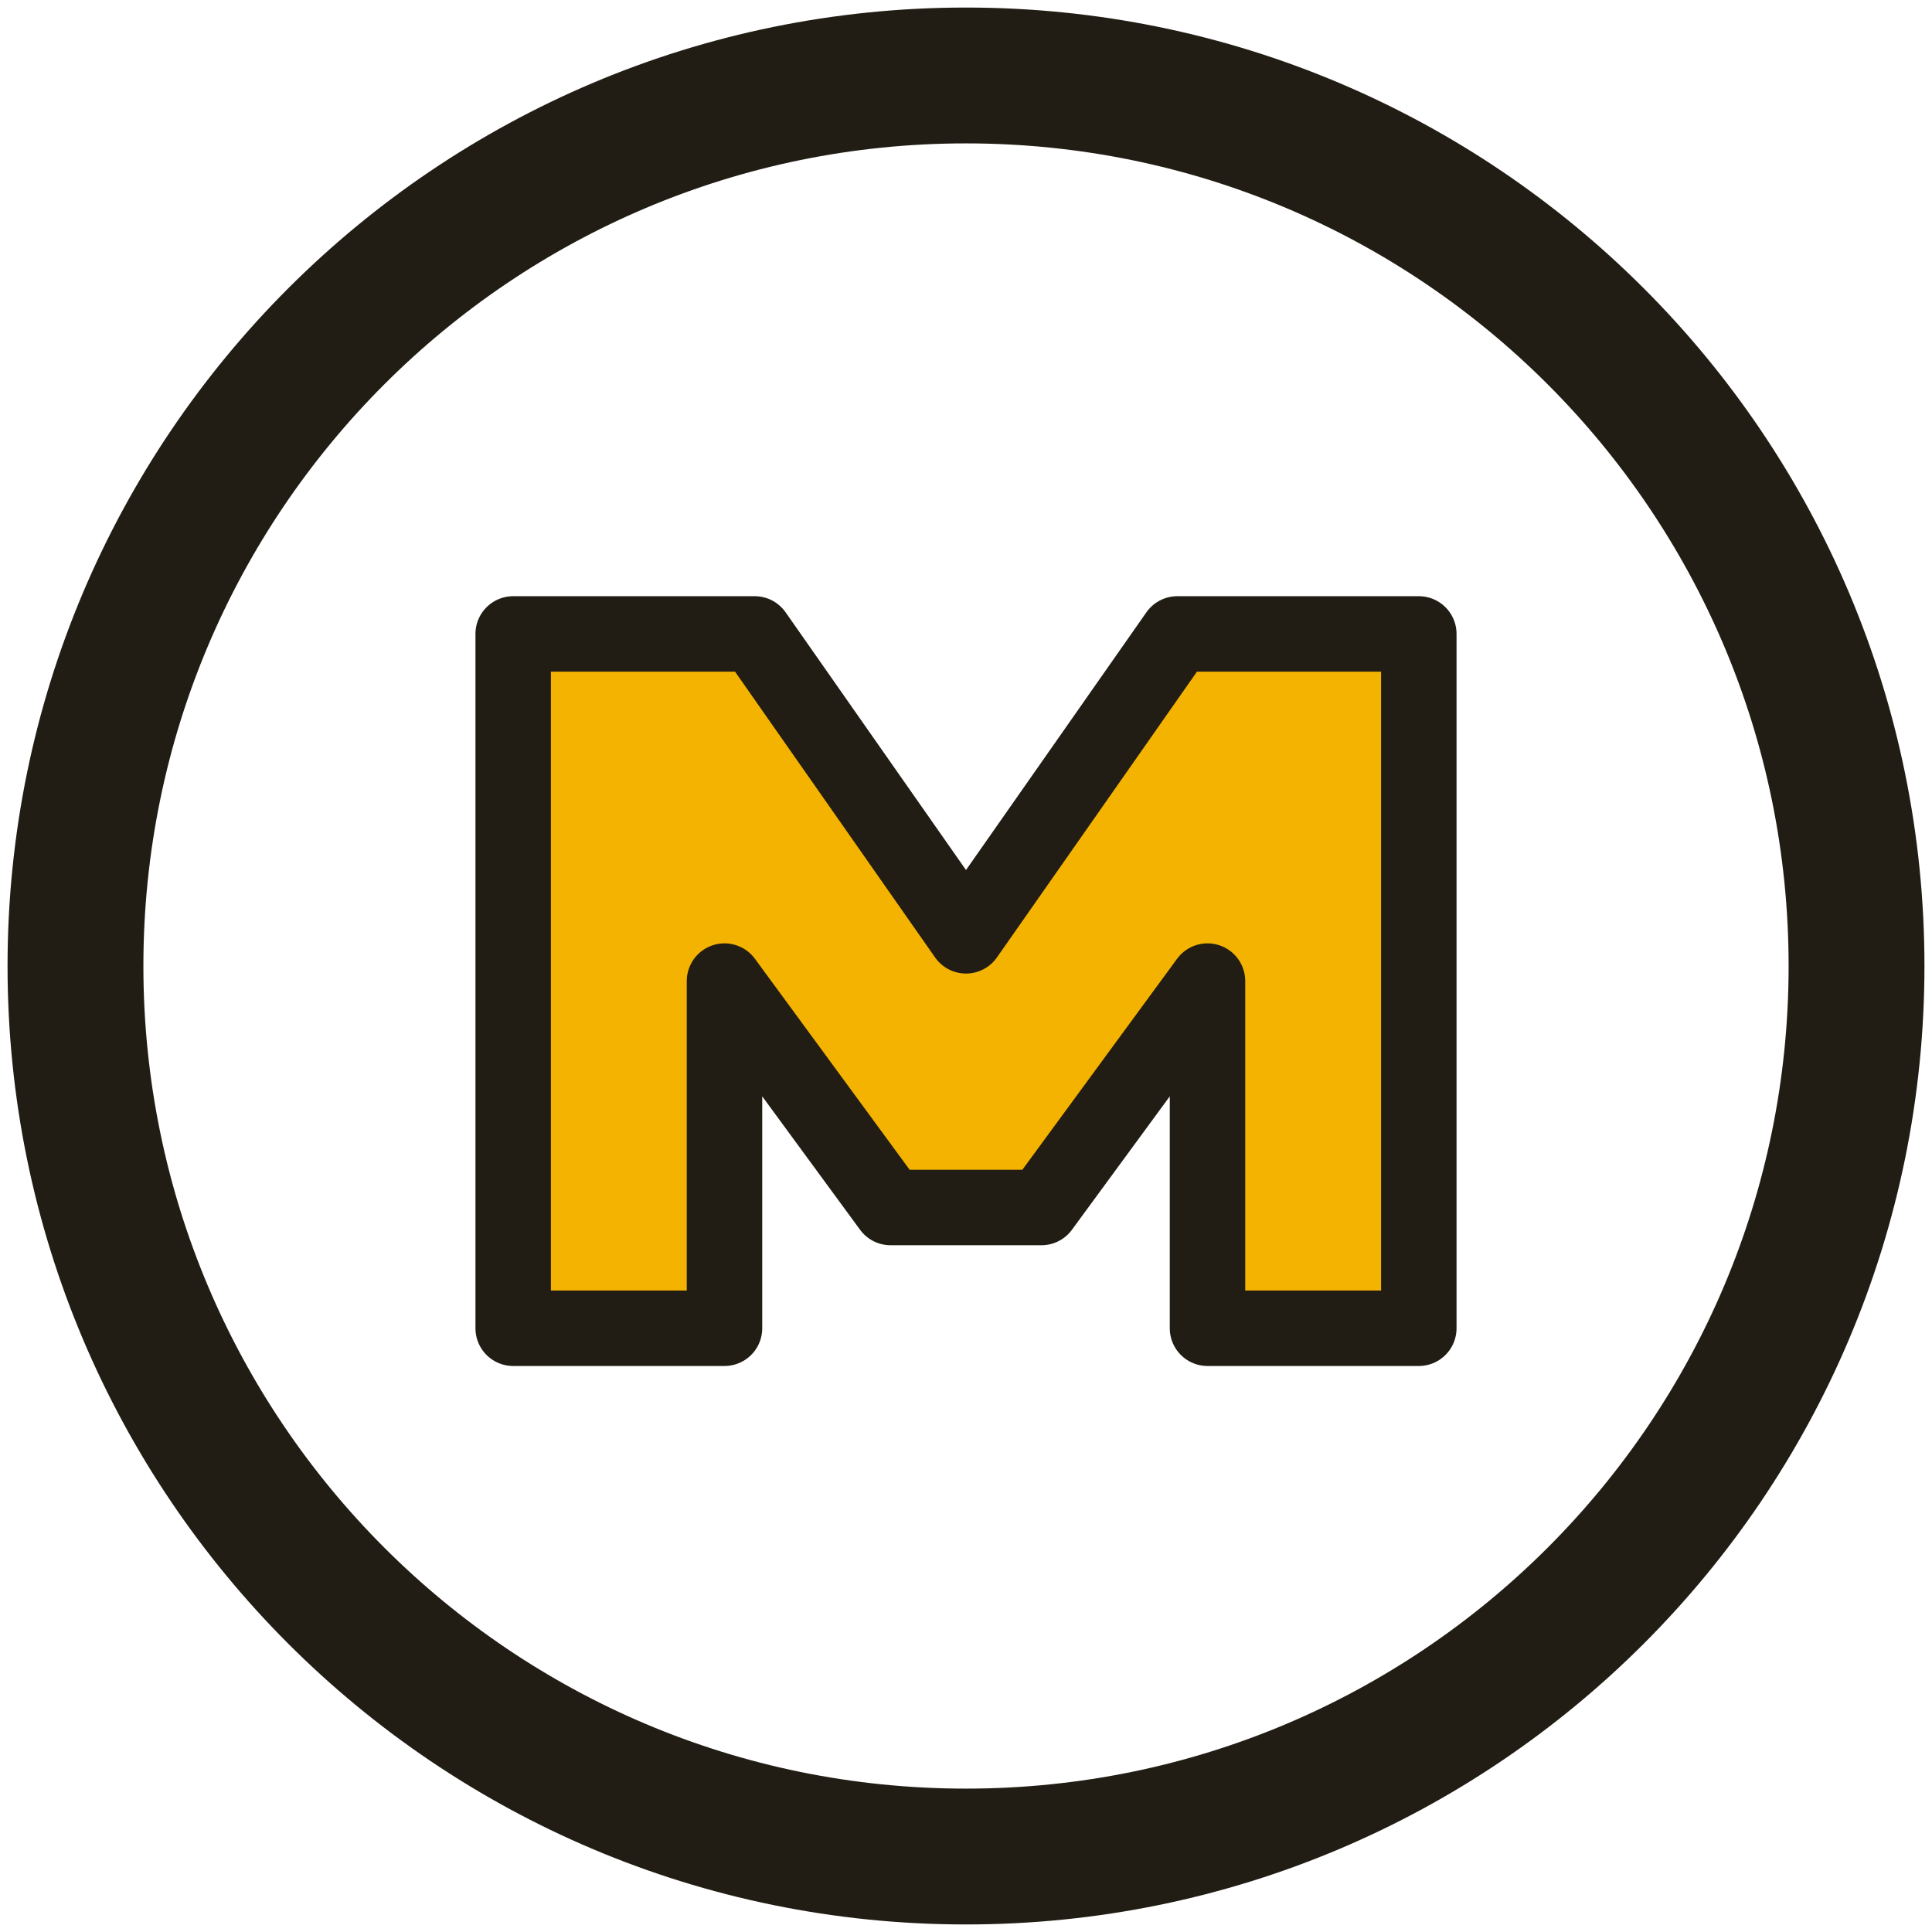
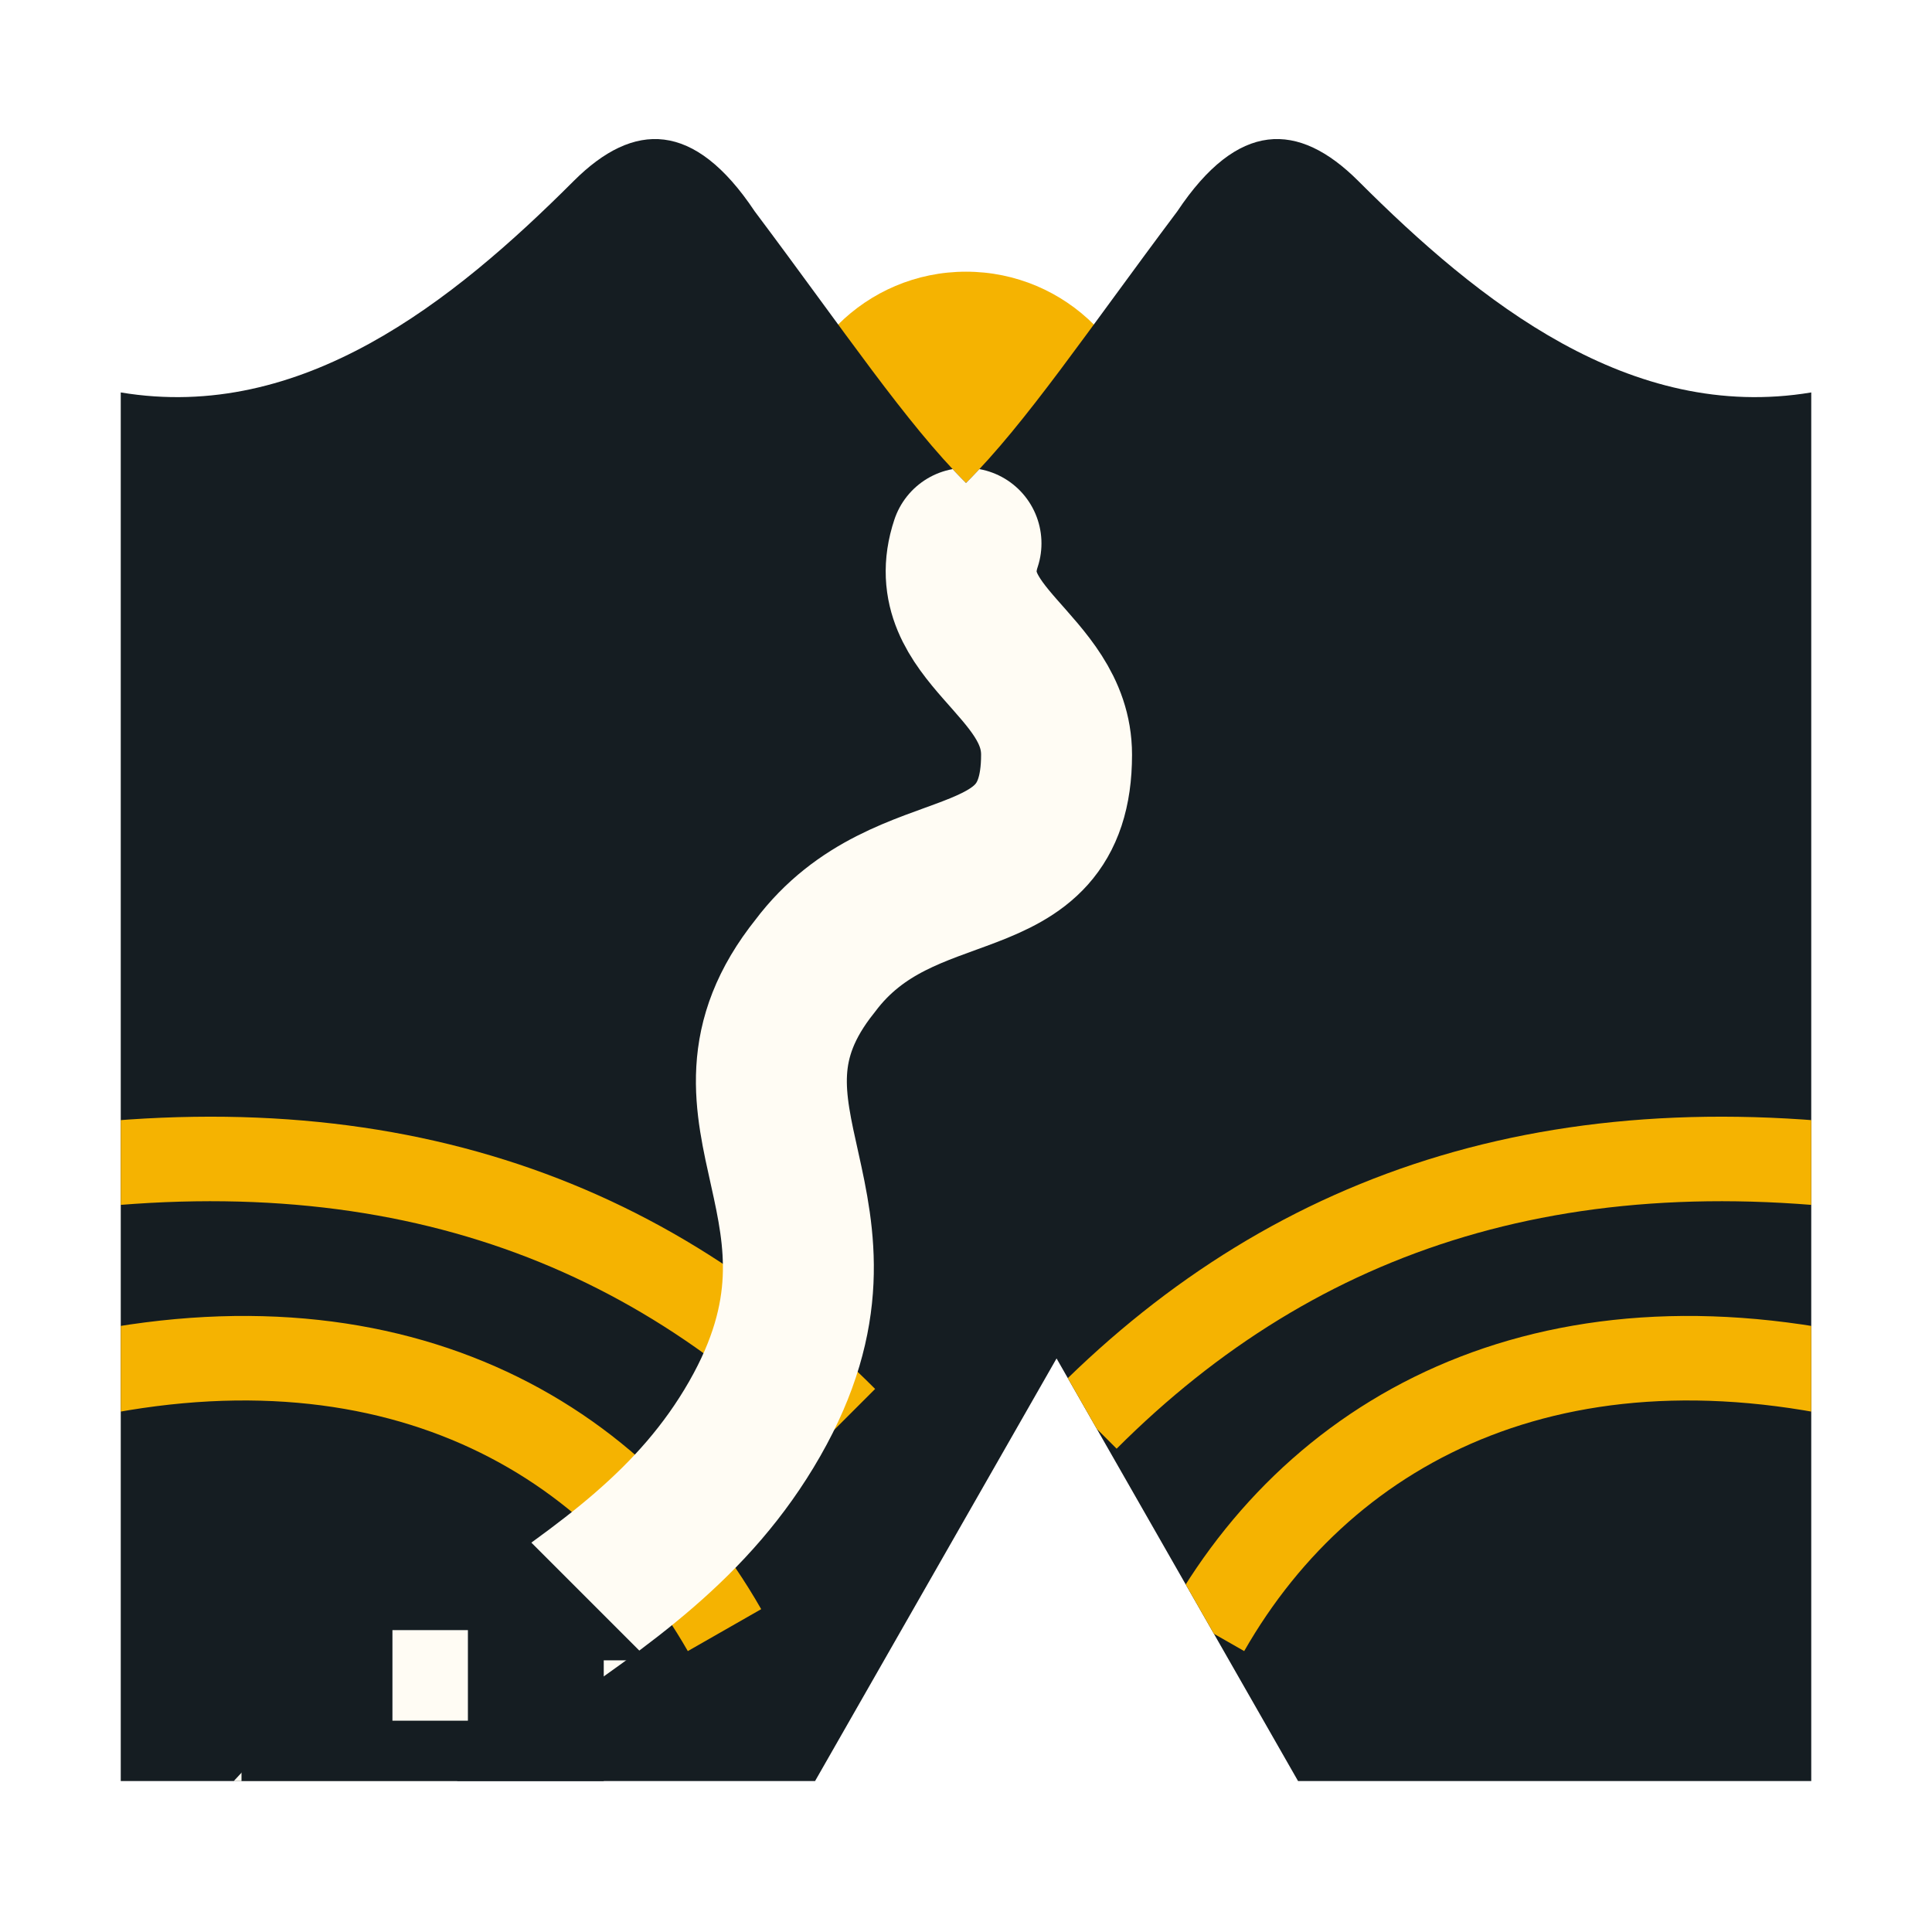
<svg xmlns="http://www.w3.org/2000/svg" viewBox="0 0 64 64">
-   <circle cx="32" cy="32" r="29.5" fill="none" stroke="#221d14" stroke-width="4.5" />
-   <path d="M17 44 L17 21 L25 21 L32 31 L39 21 L47 21 L47 44 L40 44 L40 32.5 L34.5 40 L29.5 40 L24 32.5 L24 44 Z" fill="#f5b301" stroke="#221d14" stroke-width="2.5" stroke-linejoin="round" />
+   <defs>
+     <clipPath id="m">
+       <path d="M4 59V13C10 14 15 10 19 6C21 4 23 4 25 7C28 11 30 14 32 16C34 14 36 11 39 7C41 4 43 4 45 6C49 10 54 14 60 13V59H43L35 45L27 59H4Z" />
+     </clipPath>
+   </defs>
+   <circle cx="32" cy="15" r="6" fill="#f5b301" />
+   <path d="M4 59V13C10 14 15 10 19 6C21 4 23 4 25 7C28 11 30 14 32 16C34 14 36 11 39 7C41 4 43 4 45 6C49 10 54 14 60 13V59H43L35 45L27 59H4Z" fill="#151d22" />
+   <g clip-path="url(#m)">
+     <path d="M0 39C12 37 21 40 28 47M64 39C52 37 43 40 36 47M1 46C12 43 20 47 24 54M63 46C52 43 44 47 40 54" fill="none" stroke="#f5b301" stroke-width="2.8" />
+     <path d="M7 64C13 55 21 54 25 47C29 40 23 37 27 32C30 28 35 30 35 25C35 22 31 21 32 18" fill="none" stroke="#fffcf4" stroke-width="5" stroke-linecap="round" />
+   </g>
+   <path d="M8 54L14 49L20 54V59H8Z" fill="#151d22" />
+   <path d="M6.5 55L14 47.5L21.5 55Z" fill="#151d22" />
+   <rect x="13" y="54" width="2.5" height="3" fill="#fffcf4" />
</svg>
